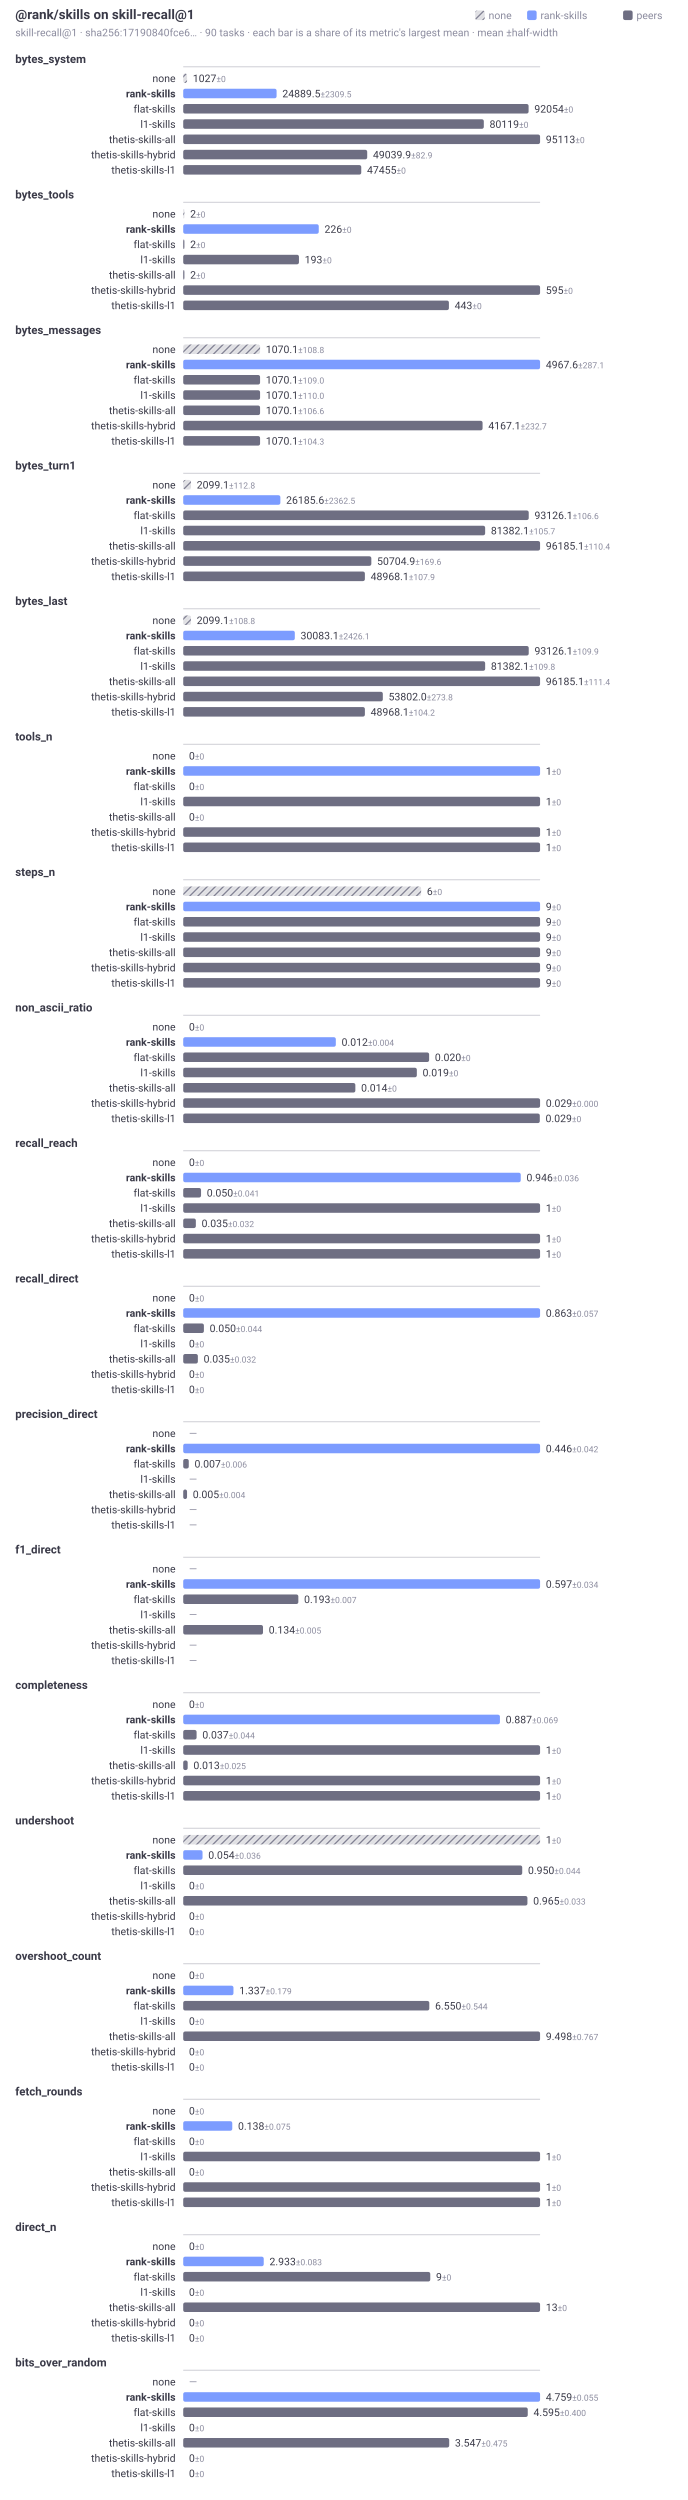
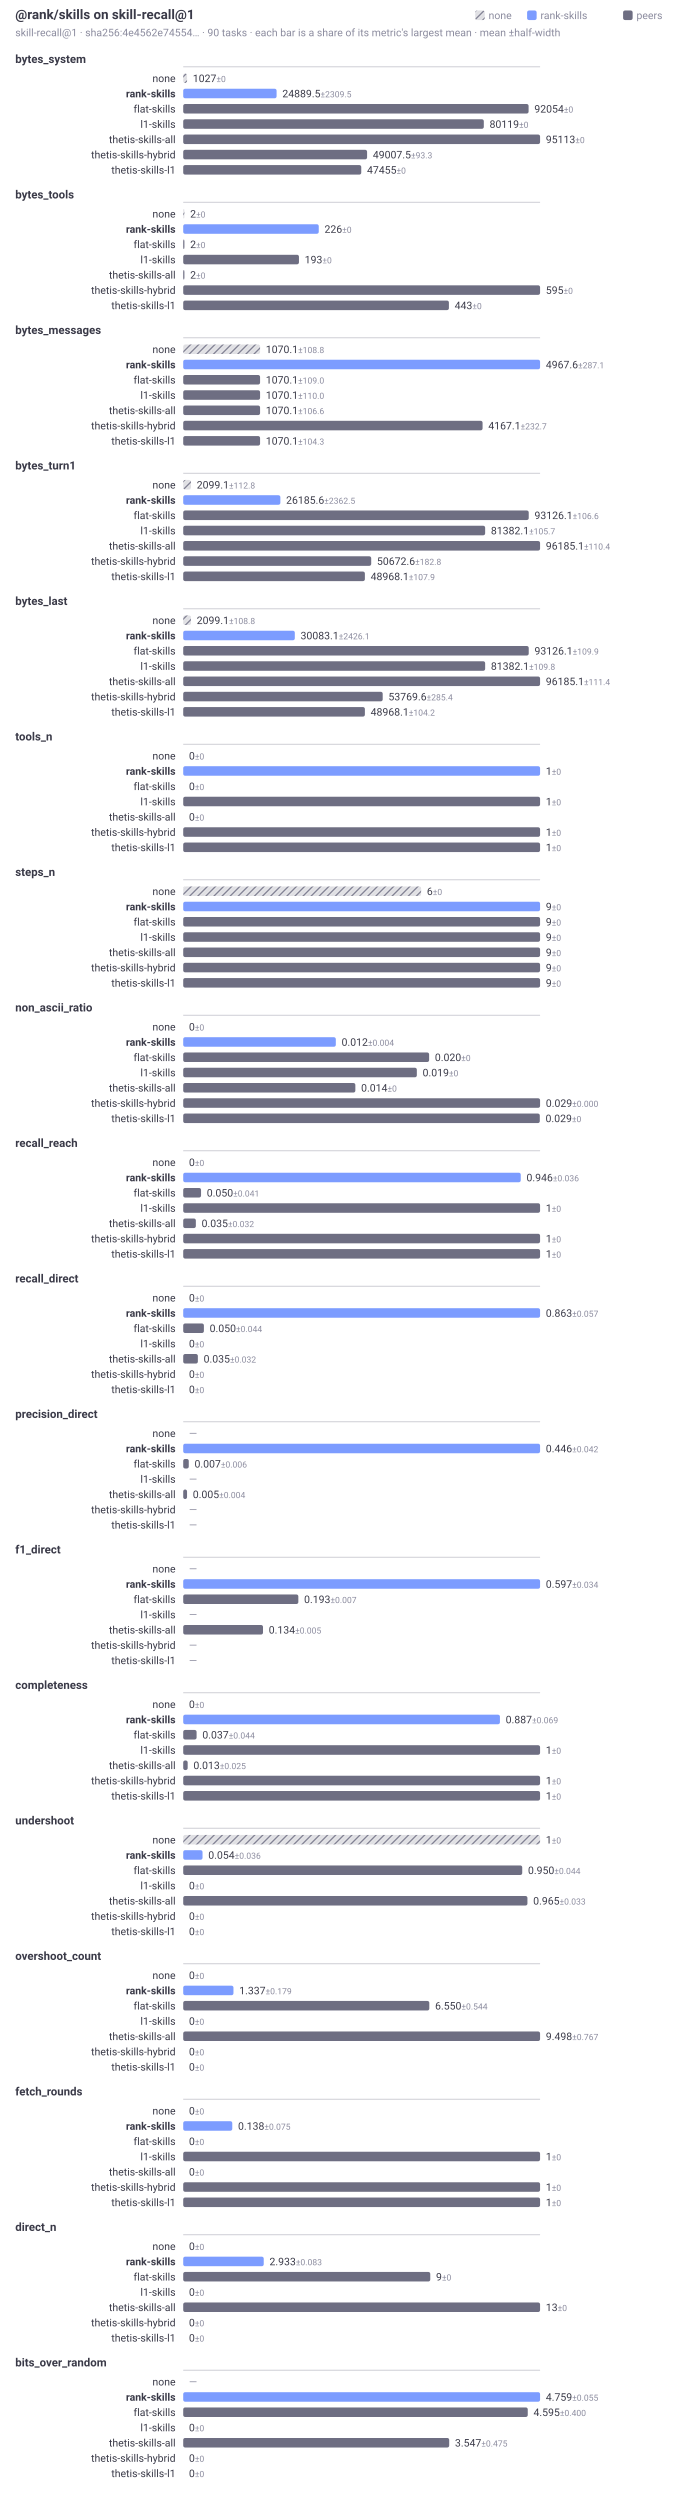
<svg xmlns="http://www.w3.org/2000/svg" width="720" height="2620" viewBox="0 0 720 2620" role="img" aria-labelledby="t d" font-family="system-ui, -apple-system, Segoe UI, Roboto, sans-serif">
  <style>.t{fill:#3a3a48}.f{fill:#8b8b9e}@media (prefers-color-scheme:dark){.t{fill:#d2d2dc}.f{fill:#9a9aae}}</style>
  <defs>
    <pattern id="hatch" width="6" height="6" patternUnits="userSpaceOnUse" patternTransform="rotate(45)">
      <rect width="6" height="6" fill="#6e6e82" fill-opacity="0.22" />
      <line x1="0" y1="0" x2="0" y2="6" stroke="#6e6e82" stroke-width="2" />
    </pattern>
  </defs>
  <text class="t" x="16" y="20" font-size="14" font-weight="600">@rank/skills on skill-recall@1</text>
-   <text class="f" x="16" y="38" font-size="11">skill-recall@1 · sha256:17190840fce6… · 90 tasks · each bar is a share of its metric's largest mean · mean ±half-width</text>
+   <text class="f" x="16" y="38" font-size="11">skill-recall@1 · sha256:4e4562e74554… · 90 tasks · each bar is a share of its metric's largest mean · mean ±half-width</text>
  <rect x="653" y="11" width="10" height="10" rx="2" fill="#6e6e82" />
  <text class="f" x="667" y="20" font-size="11">peers</text>
  <rect x="552.4" y="11" width="10" height="10" rx="2" fill="#7c9cff" />
  <text class="f" x="566.4" y="20" font-size="11">rank-skills</text>
  <rect x="498" y="11" width="10" height="10" rx="2" fill="url(#hatch)" />
  <text class="f" x="512" y="20" font-size="11">none</text>
  <text class="t" x="16" y="66" font-size="12" font-weight="600">bytes_system</text>
  <line x1="192" y1="70" x2="566" y2="70" stroke="#6e6e82" stroke-opacity="0.35" stroke-width="1" />
  <text class="t" x="184" y="86" font-size="11" text-anchor="end">none</text>
  <rect x="192" y="77" width="4.04" height="10" rx="2" fill="url(#hatch)" />
  <text class="t" x="202.04" y="86" font-size="11">1027<tspan class="f" font-size="9"> ±0</tspan>
  </text>
  <text class="t" x="184" y="102" font-size="11" text-anchor="end" font-weight="600">rank-skills</text>
  <rect x="192" y="93" width="97.87" height="10" rx="2" fill="#7c9cff" />
  <text class="t" x="295.87" y="102" font-size="11">24889.5<tspan class="f" font-size="9"> ±2309.5</tspan>
  </text>
  <text class="t" x="184" y="118" font-size="11" text-anchor="end">flat-skills</text>
  <rect x="192" y="109" width="361.97" height="10" rx="2" fill="#6e6e82" />
  <text class="t" x="559.97" y="118" font-size="11">92054<tspan class="f" font-size="9"> ±0</tspan>
  </text>
  <text class="t" x="184" y="134" font-size="11" text-anchor="end">l1-skills</text>
  <rect x="192" y="125" width="315.04" height="10" rx="2" fill="#6e6e82" />
  <text class="t" x="513.04" y="134" font-size="11">80119<tspan class="f" font-size="9"> ±0</tspan>
  </text>
  <text class="t" x="184" y="150" font-size="11" text-anchor="end">thetis-skills-all</text>
  <rect x="192" y="141" width="374" height="10" rx="2" fill="#6e6e82" />
  <text class="t" x="572" y="150" font-size="11">95113<tspan class="f" font-size="9"> ±0</tspan>
  </text>
  <text class="t" x="184" y="166" font-size="11" text-anchor="end">thetis-skills-hybrid</text>
-   <rect x="192" y="157" width="192.83" height="10" rx="2" fill="#6e6e82" />
-   <text class="t" x="390.83" y="166" font-size="11">49039.9<tspan class="f" font-size="9"> ±82.9</tspan>
+   <rect x="192" y="157" width="192.71" height="10" rx="2" fill="#6e6e82" />
+   <text class="t" x="390.71" y="166" font-size="11">49007.5<tspan class="f" font-size="9"> ±93.3</tspan>
  </text>
  <text class="t" x="184" y="182" font-size="11" text-anchor="end">thetis-skills-l1</text>
  <rect x="192" y="173" width="186.6" height="10" rx="2" fill="#6e6e82" />
  <text class="t" x="384.6" y="182" font-size="11">47455<tspan class="f" font-size="9"> ±0</tspan>
  </text>
  <text class="t" x="16" y="208" font-size="12" font-weight="600">bytes_tools</text>
  <line x1="192" y1="212" x2="566" y2="212" stroke="#6e6e82" stroke-opacity="0.35" stroke-width="1" />
  <text class="t" x="184" y="228" font-size="11" text-anchor="end">none</text>
  <rect x="192" y="219" width="1.26" height="10" rx="2" fill="url(#hatch)" />
  <text class="t" x="199.26" y="228" font-size="11">2<tspan class="f" font-size="9"> ±0</tspan>
  </text>
  <text class="t" x="184" y="244" font-size="11" text-anchor="end" font-weight="600">rank-skills</text>
  <rect x="192" y="235" width="142.06" height="10" rx="2" fill="#7c9cff" />
  <text class="t" x="340.06" y="244" font-size="11">226<tspan class="f" font-size="9"> ±0</tspan>
  </text>
  <text class="t" x="184" y="260" font-size="11" text-anchor="end">flat-skills</text>
  <rect x="192" y="251" width="1.26" height="10" rx="2" fill="#6e6e82" />
  <text class="t" x="199.26" y="260" font-size="11">2<tspan class="f" font-size="9"> ±0</tspan>
  </text>
  <text class="t" x="184" y="276" font-size="11" text-anchor="end">l1-skills</text>
  <rect x="192" y="267" width="121.31" height="10" rx="2" fill="#6e6e82" />
  <text class="t" x="319.31" y="276" font-size="11">193<tspan class="f" font-size="9"> ±0</tspan>
  </text>
  <text class="t" x="184" y="292" font-size="11" text-anchor="end">thetis-skills-all</text>
  <rect x="192" y="283" width="1.26" height="10" rx="2" fill="#6e6e82" />
  <text class="t" x="199.26" y="292" font-size="11">2<tspan class="f" font-size="9"> ±0</tspan>
  </text>
  <text class="t" x="184" y="308" font-size="11" text-anchor="end">thetis-skills-hybrid</text>
  <rect x="192" y="299" width="374" height="10" rx="2" fill="#6e6e82" />
  <text class="t" x="572" y="308" font-size="11">595<tspan class="f" font-size="9"> ±0</tspan>
  </text>
  <text class="t" x="184" y="324" font-size="11" text-anchor="end">thetis-skills-l1</text>
  <rect x="192" y="315" width="278.46" height="10" rx="2" fill="#6e6e82" />
  <text class="t" x="476.46" y="324" font-size="11">443<tspan class="f" font-size="9"> ±0</tspan>
  </text>
  <text class="t" x="16" y="350" font-size="12" font-weight="600">bytes_messages</text>
  <line x1="192" y1="354" x2="566" y2="354" stroke="#6e6e82" stroke-opacity="0.35" stroke-width="1" />
  <text class="t" x="184" y="370" font-size="11" text-anchor="end">none</text>
  <rect x="192" y="361" width="80.56" height="10" rx="2" fill="url(#hatch)" />
  <text class="t" x="278.56" y="370" font-size="11">1070.1<tspan class="f" font-size="9"> ±108.8</tspan>
  </text>
  <text class="t" x="184" y="386" font-size="11" text-anchor="end" font-weight="600">rank-skills</text>
  <rect x="192" y="377" width="374" height="10" rx="2" fill="#7c9cff" />
  <text class="t" x="572" y="386" font-size="11">4967.6<tspan class="f" font-size="9"> ±287.1</tspan>
  </text>
  <text class="t" x="184" y="402" font-size="11" text-anchor="end">flat-skills</text>
  <rect x="192" y="393" width="80.56" height="10" rx="2" fill="#6e6e82" />
  <text class="t" x="278.56" y="402" font-size="11">1070.1<tspan class="f" font-size="9"> ±109.0</tspan>
  </text>
  <text class="t" x="184" y="418" font-size="11" text-anchor="end">l1-skills</text>
  <rect x="192" y="409" width="80.56" height="10" rx="2" fill="#6e6e82" />
  <text class="t" x="278.56" y="418" font-size="11">1070.1<tspan class="f" font-size="9"> ±110.0</tspan>
  </text>
  <text class="t" x="184" y="434" font-size="11" text-anchor="end">thetis-skills-all</text>
  <rect x="192" y="425" width="80.56" height="10" rx="2" fill="#6e6e82" />
  <text class="t" x="278.56" y="434" font-size="11">1070.1<tspan class="f" font-size="9"> ±106.6</tspan>
  </text>
  <text class="t" x="184" y="450" font-size="11" text-anchor="end">thetis-skills-hybrid</text>
  <rect x="192" y="441" width="313.74" height="10" rx="2" fill="#6e6e82" />
  <text class="t" x="511.74" y="450" font-size="11">4167.1<tspan class="f" font-size="9"> ±232.7</tspan>
  </text>
  <text class="t" x="184" y="466" font-size="11" text-anchor="end">thetis-skills-l1</text>
  <rect x="192" y="457" width="80.56" height="10" rx="2" fill="#6e6e82" />
  <text class="t" x="278.56" y="466" font-size="11">1070.1<tspan class="f" font-size="9"> ±104.3</tspan>
  </text>
  <text class="t" x="16" y="492" font-size="12" font-weight="600">bytes_turn1</text>
  <line x1="192" y1="496" x2="566" y2="496" stroke="#6e6e82" stroke-opacity="0.35" stroke-width="1" />
  <text class="t" x="184" y="512" font-size="11" text-anchor="end">none</text>
  <rect x="192" y="503" width="8.16" height="10" rx="2" fill="url(#hatch)" />
  <text class="t" x="206.16" y="512" font-size="11">2099.1<tspan class="f" font-size="9"> ±112.8</tspan>
  </text>
  <text class="t" x="184" y="528" font-size="11" text-anchor="end" font-weight="600">rank-skills</text>
  <rect x="192" y="519" width="101.82" height="10" rx="2" fill="#7c9cff" />
  <text class="t" x="299.82" y="528" font-size="11">26185.6<tspan class="f" font-size="9"> ±2362.5</tspan>
  </text>
  <text class="t" x="184" y="544" font-size="11" text-anchor="end">flat-skills</text>
  <rect x="192" y="535" width="362.11" height="10" rx="2" fill="#6e6e82" />
  <text class="t" x="560.11" y="544" font-size="11">93126.1<tspan class="f" font-size="9"> ±106.6</tspan>
  </text>
  <text class="t" x="184" y="560" font-size="11" text-anchor="end">l1-skills</text>
  <rect x="192" y="551" width="316.44" height="10" rx="2" fill="#6e6e82" />
  <text class="t" x="514.44" y="560" font-size="11">81382.1<tspan class="f" font-size="9"> ±105.7</tspan>
  </text>
  <text class="t" x="184" y="576" font-size="11" text-anchor="end">thetis-skills-all</text>
  <rect x="192" y="567" width="374" height="10" rx="2" fill="#6e6e82" />
  <text class="t" x="572" y="576" font-size="11">96185.1<tspan class="f" font-size="9"> ±110.4</tspan>
  </text>
  <text class="t" x="184" y="592" font-size="11" text-anchor="end">thetis-skills-hybrid</text>
-   <rect x="192" y="583" width="197.16" height="10" rx="2" fill="#6e6e82" />
-   <text class="t" x="395.16" y="592" font-size="11">50704.9<tspan class="f" font-size="9"> ±169.6</tspan>
+   <rect x="192" y="583" width="197.03" height="10" rx="2" fill="#6e6e82" />
+   <text class="t" x="395.03" y="592" font-size="11">50672.6<tspan class="f" font-size="9"> ±182.8</tspan>
  </text>
  <text class="t" x="184" y="608" font-size="11" text-anchor="end">thetis-skills-l1</text>
  <rect x="192" y="599" width="190.4" height="10" rx="2" fill="#6e6e82" />
  <text class="t" x="388.4" y="608" font-size="11">48968.1<tspan class="f" font-size="9"> ±107.9</tspan>
  </text>
  <text class="t" x="16" y="634" font-size="12" font-weight="600">bytes_last</text>
  <line x1="192" y1="638" x2="566" y2="638" stroke="#6e6e82" stroke-opacity="0.35" stroke-width="1" />
  <text class="t" x="184" y="654" font-size="11" text-anchor="end">none</text>
  <rect x="192" y="645" width="8.16" height="10" rx="2" fill="url(#hatch)" />
  <text class="t" x="206.16" y="654" font-size="11">2099.1<tspan class="f" font-size="9"> ±108.8</tspan>
  </text>
  <text class="t" x="184" y="670" font-size="11" text-anchor="end" font-weight="600">rank-skills</text>
  <rect x="192" y="661" width="116.97" height="10" rx="2" fill="#7c9cff" />
  <text class="t" x="314.97" y="670" font-size="11">30083.1<tspan class="f" font-size="9"> ±2426.1</tspan>
  </text>
  <text class="t" x="184" y="686" font-size="11" text-anchor="end">flat-skills</text>
  <rect x="192" y="677" width="362.11" height="10" rx="2" fill="#6e6e82" />
  <text class="t" x="560.11" y="686" font-size="11">93126.1<tspan class="f" font-size="9"> ±109.9</tspan>
  </text>
  <text class="t" x="184" y="702" font-size="11" text-anchor="end">l1-skills</text>
  <rect x="192" y="693" width="316.44" height="10" rx="2" fill="#6e6e82" />
  <text class="t" x="514.44" y="702" font-size="11">81382.1<tspan class="f" font-size="9"> ±109.8</tspan>
  </text>
  <text class="t" x="184" y="718" font-size="11" text-anchor="end">thetis-skills-all</text>
  <rect x="192" y="709" width="374" height="10" rx="2" fill="#6e6e82" />
  <text class="t" x="572" y="718" font-size="11">96185.1<tspan class="f" font-size="9"> ±111.4</tspan>
  </text>
  <text class="t" x="184" y="734" font-size="11" text-anchor="end">thetis-skills-hybrid</text>
-   <rect x="192" y="725" width="209.2" height="10" rx="2" fill="#6e6e82" />
-   <text class="t" x="407.2" y="734" font-size="11">53802.0<tspan class="f" font-size="9"> ±273.8</tspan>
+   <rect x="192" y="725" width="209.07" height="10" rx="2" fill="#6e6e82" />
+   <text class="t" x="407.07" y="734" font-size="11">53769.6<tspan class="f" font-size="9"> ±285.4</tspan>
  </text>
  <text class="t" x="184" y="750" font-size="11" text-anchor="end">thetis-skills-l1</text>
  <rect x="192" y="741" width="190.4" height="10" rx="2" fill="#6e6e82" />
  <text class="t" x="388.4" y="750" font-size="11">48968.1<tspan class="f" font-size="9"> ±104.2</tspan>
  </text>
  <text class="t" x="16" y="776" font-size="12" font-weight="600">tools_n</text>
  <line x1="192" y1="780" x2="566" y2="780" stroke="#6e6e82" stroke-opacity="0.35" stroke-width="1" />
  <text class="t" x="184" y="796" font-size="11" text-anchor="end">none</text>
  <rect x="192" y="787" width="0" height="10" rx="2" fill="url(#hatch)" />
  <text class="t" x="198" y="796" font-size="11">0<tspan class="f" font-size="9"> ±0</tspan>
  </text>
  <text class="t" x="184" y="812" font-size="11" text-anchor="end" font-weight="600">rank-skills</text>
  <rect x="192" y="803" width="374" height="10" rx="2" fill="#7c9cff" />
  <text class="t" x="572" y="812" font-size="11">1<tspan class="f" font-size="9"> ±0</tspan>
  </text>
  <text class="t" x="184" y="828" font-size="11" text-anchor="end">flat-skills</text>
  <rect x="192" y="819" width="0" height="10" rx="2" fill="#6e6e82" />
  <text class="t" x="198" y="828" font-size="11">0<tspan class="f" font-size="9"> ±0</tspan>
  </text>
  <text class="t" x="184" y="844" font-size="11" text-anchor="end">l1-skills</text>
  <rect x="192" y="835" width="374" height="10" rx="2" fill="#6e6e82" />
  <text class="t" x="572" y="844" font-size="11">1<tspan class="f" font-size="9"> ±0</tspan>
  </text>
  <text class="t" x="184" y="860" font-size="11" text-anchor="end">thetis-skills-all</text>
  <rect x="192" y="851" width="0" height="10" rx="2" fill="#6e6e82" />
  <text class="t" x="198" y="860" font-size="11">0<tspan class="f" font-size="9"> ±0</tspan>
  </text>
  <text class="t" x="184" y="876" font-size="11" text-anchor="end">thetis-skills-hybrid</text>
  <rect x="192" y="867" width="374" height="10" rx="2" fill="#6e6e82" />
  <text class="t" x="572" y="876" font-size="11">1<tspan class="f" font-size="9"> ±0</tspan>
  </text>
  <text class="t" x="184" y="892" font-size="11" text-anchor="end">thetis-skills-l1</text>
  <rect x="192" y="883" width="374" height="10" rx="2" fill="#6e6e82" />
  <text class="t" x="572" y="892" font-size="11">1<tspan class="f" font-size="9"> ±0</tspan>
  </text>
  <text class="t" x="16" y="918" font-size="12" font-weight="600">steps_n</text>
  <line x1="192" y1="922" x2="566" y2="922" stroke="#6e6e82" stroke-opacity="0.35" stroke-width="1" />
  <text class="t" x="184" y="938" font-size="11" text-anchor="end">none</text>
  <rect x="192" y="929" width="249.33" height="10" rx="2" fill="url(#hatch)" />
  <text class="t" x="447.33" y="938" font-size="11">6<tspan class="f" font-size="9"> ±0</tspan>
  </text>
  <text class="t" x="184" y="954" font-size="11" text-anchor="end" font-weight="600">rank-skills</text>
  <rect x="192" y="945" width="374" height="10" rx="2" fill="#7c9cff" />
  <text class="t" x="572" y="954" font-size="11">9<tspan class="f" font-size="9"> ±0</tspan>
  </text>
  <text class="t" x="184" y="970" font-size="11" text-anchor="end">flat-skills</text>
  <rect x="192" y="961" width="374" height="10" rx="2" fill="#6e6e82" />
  <text class="t" x="572" y="970" font-size="11">9<tspan class="f" font-size="9"> ±0</tspan>
  </text>
  <text class="t" x="184" y="986" font-size="11" text-anchor="end">l1-skills</text>
  <rect x="192" y="977" width="374" height="10" rx="2" fill="#6e6e82" />
  <text class="t" x="572" y="986" font-size="11">9<tspan class="f" font-size="9"> ±0</tspan>
  </text>
  <text class="t" x="184" y="1002" font-size="11" text-anchor="end">thetis-skills-all</text>
  <rect x="192" y="993" width="374" height="10" rx="2" fill="#6e6e82" />
  <text class="t" x="572" y="1002" font-size="11">9<tspan class="f" font-size="9"> ±0</tspan>
  </text>
  <text class="t" x="184" y="1018" font-size="11" text-anchor="end">thetis-skills-hybrid</text>
  <rect x="192" y="1009" width="374" height="10" rx="2" fill="#6e6e82" />
  <text class="t" x="572" y="1018" font-size="11">9<tspan class="f" font-size="9"> ±0</tspan>
  </text>
  <text class="t" x="184" y="1034" font-size="11" text-anchor="end">thetis-skills-l1</text>
  <rect x="192" y="1025" width="374" height="10" rx="2" fill="#6e6e82" />
  <text class="t" x="572" y="1034" font-size="11">9<tspan class="f" font-size="9"> ±0</tspan>
  </text>
  <text class="t" x="16" y="1060" font-size="12" font-weight="600">non_ascii_ratio</text>
  <line x1="192" y1="1064" x2="566" y2="1064" stroke="#6e6e82" stroke-opacity="0.35" stroke-width="1" />
  <text class="t" x="184" y="1080" font-size="11" text-anchor="end">none</text>
  <rect x="192" y="1071" width="0" height="10" rx="2" fill="url(#hatch)" />
  <text class="t" x="198" y="1080" font-size="11">0<tspan class="f" font-size="9"> ±0</tspan>
  </text>
  <text class="t" x="184" y="1096" font-size="11" text-anchor="end" font-weight="600">rank-skills</text>
  <rect x="192" y="1087" width="159.94" height="10" rx="2" fill="#7c9cff" />
  <text class="t" x="357.94" y="1096" font-size="11">0.012<tspan class="f" font-size="9"> ±0.004</tspan>
  </text>
  <text class="t" x="184" y="1112" font-size="11" text-anchor="end">flat-skills</text>
  <rect x="192" y="1103" width="257.73" height="10" rx="2" fill="#6e6e82" />
  <text class="t" x="455.73" y="1112" font-size="11">0.020<tspan class="f" font-size="9"> ±0</tspan>
  </text>
  <text class="t" x="184" y="1128" font-size="11" text-anchor="end">l1-skills</text>
  <rect x="192" y="1119" width="244.85" height="10" rx="2" fill="#6e6e82" />
  <text class="t" x="442.85" y="1128" font-size="11">0.019<tspan class="f" font-size="9"> ±0</tspan>
  </text>
  <text class="t" x="184" y="1144" font-size="11" text-anchor="end">thetis-skills-all</text>
  <rect x="192" y="1135" width="180.41" height="10" rx="2" fill="#6e6e82" />
  <text class="t" x="378.41" y="1144" font-size="11">0.014<tspan class="f" font-size="9"> ±0</tspan>
  </text>
  <text class="t" x="184" y="1160" font-size="11" text-anchor="end">thetis-skills-hybrid</text>
  <rect x="192" y="1151" width="374" height="10" rx="2" fill="#6e6e82" />
  <text class="t" x="572" y="1160" font-size="11">0.029<tspan class="f" font-size="9"> ±0.000</tspan>
  </text>
  <text class="t" x="184" y="1176" font-size="11" text-anchor="end">thetis-skills-l1</text>
  <rect x="192" y="1167" width="373.71" height="10" rx="2" fill="#6e6e82" />
  <text class="t" x="571.71" y="1176" font-size="11">0.029<tspan class="f" font-size="9"> ±0</tspan>
  </text>
  <text class="t" x="16" y="1202" font-size="12" font-weight="600">recall_reach</text>
  <line x1="192" y1="1206" x2="566" y2="1206" stroke="#6e6e82" stroke-opacity="0.35" stroke-width="1" />
  <text class="t" x="184" y="1222" font-size="11" text-anchor="end">none</text>
  <rect x="192" y="1213" width="0" height="10" rx="2" fill="url(#hatch)" />
  <text class="t" x="198" y="1222" font-size="11">0<tspan class="f" font-size="9"> ±0</tspan>
  </text>
  <text class="t" x="184" y="1238" font-size="11" text-anchor="end" font-weight="600">rank-skills</text>
  <rect x="192" y="1229" width="353.74" height="10" rx="2" fill="#7c9cff" />
  <text class="t" x="551.74" y="1238" font-size="11">0.946<tspan class="f" font-size="9"> ±0.036</tspan>
  </text>
  <text class="t" x="184" y="1254" font-size="11" text-anchor="end">flat-skills</text>
  <rect x="192" y="1245" width="18.7" height="10" rx="2" fill="#6e6e82" />
  <text class="t" x="216.7" y="1254" font-size="11">0.050<tspan class="f" font-size="9"> ±0.041</tspan>
  </text>
  <text class="t" x="184" y="1270" font-size="11" text-anchor="end">l1-skills</text>
  <rect x="192" y="1261" width="374" height="10" rx="2" fill="#6e6e82" />
  <text class="t" x="572" y="1270" font-size="11">1<tspan class="f" font-size="9"> ±0</tspan>
  </text>
  <text class="t" x="184" y="1286" font-size="11" text-anchor="end">thetis-skills-all</text>
  <rect x="192" y="1277" width="13.25" height="10" rx="2" fill="#6e6e82" />
  <text class="t" x="211.25" y="1286" font-size="11">0.035<tspan class="f" font-size="9"> ±0.032</tspan>
  </text>
  <text class="t" x="184" y="1302" font-size="11" text-anchor="end">thetis-skills-hybrid</text>
  <rect x="192" y="1293" width="374" height="10" rx="2" fill="#6e6e82" />
  <text class="t" x="572" y="1302" font-size="11">1<tspan class="f" font-size="9"> ±0</tspan>
  </text>
  <text class="t" x="184" y="1318" font-size="11" text-anchor="end">thetis-skills-l1</text>
  <rect x="192" y="1309" width="374" height="10" rx="2" fill="#6e6e82" />
  <text class="t" x="572" y="1318" font-size="11">1<tspan class="f" font-size="9"> ±0</tspan>
  </text>
  <text class="t" x="16" y="1344" font-size="12" font-weight="600">recall_direct</text>
  <line x1="192" y1="1348" x2="566" y2="1348" stroke="#6e6e82" stroke-opacity="0.35" stroke-width="1" />
  <text class="t" x="184" y="1364" font-size="11" text-anchor="end">none</text>
  <rect x="192" y="1355" width="0" height="10" rx="2" fill="url(#hatch)" />
  <text class="t" x="198" y="1364" font-size="11">0<tspan class="f" font-size="9"> ±0</tspan>
  </text>
  <text class="t" x="184" y="1380" font-size="11" text-anchor="end" font-weight="600">rank-skills</text>
  <rect x="192" y="1371" width="374" height="10" rx="2" fill="#7c9cff" />
  <text class="t" x="572" y="1380" font-size="11">0.863<tspan class="f" font-size="9"> ±0.057</tspan>
  </text>
  <text class="t" x="184" y="1396" font-size="11" text-anchor="end">flat-skills</text>
  <rect x="192" y="1387" width="21.68" height="10" rx="2" fill="#6e6e82" />
  <text class="t" x="219.68" y="1396" font-size="11">0.050<tspan class="f" font-size="9"> ±0.044</tspan>
  </text>
  <text class="t" x="184" y="1412" font-size="11" text-anchor="end">l1-skills</text>
  <rect x="192" y="1403" width="0" height="10" rx="2" fill="#6e6e82" />
  <text class="t" x="198" y="1412" font-size="11">0<tspan class="f" font-size="9"> ±0</tspan>
  </text>
  <text class="t" x="184" y="1428" font-size="11" text-anchor="end">thetis-skills-all</text>
  <rect x="192" y="1419" width="15.36" height="10" rx="2" fill="#6e6e82" />
  <text class="t" x="213.36" y="1428" font-size="11">0.035<tspan class="f" font-size="9"> ±0.032</tspan>
  </text>
  <text class="t" x="184" y="1444" font-size="11" text-anchor="end">thetis-skills-hybrid</text>
  <rect x="192" y="1435" width="0" height="10" rx="2" fill="#6e6e82" />
  <text class="t" x="198" y="1444" font-size="11">0<tspan class="f" font-size="9"> ±0</tspan>
  </text>
  <text class="t" x="184" y="1460" font-size="11" text-anchor="end">thetis-skills-l1</text>
  <rect x="192" y="1451" width="0" height="10" rx="2" fill="#6e6e82" />
  <text class="t" x="198" y="1460" font-size="11">0<tspan class="f" font-size="9"> ±0</tspan>
  </text>
  <text class="t" x="16" y="1486" font-size="12" font-weight="600">precision_direct</text>
  <line x1="192" y1="1490" x2="566" y2="1490" stroke="#6e6e82" stroke-opacity="0.35" stroke-width="1" />
  <text class="t" x="184" y="1506" font-size="11" text-anchor="end">none</text>
  <rect x="192" y="1497" width="0" height="10" rx="2" fill="url(#hatch)" />
  <text class="f" x="198" y="1506" font-size="11">—</text>
  <text class="t" x="184" y="1522" font-size="11" text-anchor="end" font-weight="600">rank-skills</text>
  <rect x="192" y="1513" width="374" height="10" rx="2" fill="#7c9cff" />
  <text class="t" x="572" y="1522" font-size="11">0.446<tspan class="f" font-size="9"> ±0.042</tspan>
  </text>
  <text class="t" x="184" y="1538" font-size="11" text-anchor="end">flat-skills</text>
  <rect x="192" y="1529" width="5.83" height="10" rx="2" fill="#6e6e82" />
  <text class="t" x="203.83" y="1538" font-size="11">0.007<tspan class="f" font-size="9"> ±0.006</tspan>
  </text>
  <text class="t" x="184" y="1554" font-size="11" text-anchor="end">l1-skills</text>
  <rect x="192" y="1545" width="0" height="10" rx="2" fill="#6e6e82" />
  <text class="f" x="198" y="1554" font-size="11">—</text>
  <text class="t" x="184" y="1570" font-size="11" text-anchor="end">thetis-skills-all</text>
  <rect x="192" y="1561" width="4.03" height="10" rx="2" fill="#6e6e82" />
  <text class="t" x="202.03" y="1570" font-size="11">0.005<tspan class="f" font-size="9"> ±0.004</tspan>
  </text>
  <text class="t" x="184" y="1586" font-size="11" text-anchor="end">thetis-skills-hybrid</text>
  <rect x="192" y="1577" width="0" height="10" rx="2" fill="#6e6e82" />
  <text class="f" x="198" y="1586" font-size="11">—</text>
  <text class="t" x="184" y="1602" font-size="11" text-anchor="end">thetis-skills-l1</text>
  <rect x="192" y="1593" width="0" height="10" rx="2" fill="#6e6e82" />
  <text class="f" x="198" y="1602" font-size="11">—</text>
  <text class="t" x="16" y="1628" font-size="12" font-weight="600">f1_direct</text>
  <line x1="192" y1="1632" x2="566" y2="1632" stroke="#6e6e82" stroke-opacity="0.35" stroke-width="1" />
  <text class="t" x="184" y="1648" font-size="11" text-anchor="end">none</text>
  <rect x="192" y="1639" width="0" height="10" rx="2" fill="url(#hatch)" />
  <text class="f" x="198" y="1648" font-size="11">—</text>
  <text class="t" x="184" y="1664" font-size="11" text-anchor="end" font-weight="600">rank-skills</text>
  <rect x="192" y="1655" width="374" height="10" rx="2" fill="#7c9cff" />
  <text class="t" x="572" y="1664" font-size="11">0.597<tspan class="f" font-size="9"> ±0.034</tspan>
  </text>
  <text class="t" x="184" y="1680" font-size="11" text-anchor="end">flat-skills</text>
  <rect x="192" y="1671" width="120.66" height="10" rx="2" fill="#6e6e82" />
  <text class="t" x="318.66" y="1680" font-size="11">0.193<tspan class="f" font-size="9"> ±0.007</tspan>
  </text>
  <text class="t" x="184" y="1696" font-size="11" text-anchor="end">l1-skills</text>
  <rect x="192" y="1687" width="0" height="10" rx="2" fill="#6e6e82" />
  <text class="f" x="198" y="1696" font-size="11">—</text>
  <text class="t" x="184" y="1712" font-size="11" text-anchor="end">thetis-skills-all</text>
  <rect x="192" y="1703" width="83.63" height="10" rx="2" fill="#6e6e82" />
  <text class="t" x="281.63" y="1712" font-size="11">0.134<tspan class="f" font-size="9"> ±0.005</tspan>
  </text>
  <text class="t" x="184" y="1728" font-size="11" text-anchor="end">thetis-skills-hybrid</text>
  <rect x="192" y="1719" width="0" height="10" rx="2" fill="#6e6e82" />
  <text class="f" x="198" y="1728" font-size="11">—</text>
  <text class="t" x="184" y="1744" font-size="11" text-anchor="end">thetis-skills-l1</text>
  <rect x="192" y="1735" width="0" height="10" rx="2" fill="#6e6e82" />
  <text class="f" x="198" y="1744" font-size="11">—</text>
  <text class="t" x="16" y="1770" font-size="12" font-weight="600">completeness</text>
  <line x1="192" y1="1774" x2="566" y2="1774" stroke="#6e6e82" stroke-opacity="0.35" stroke-width="1" />
  <text class="t" x="184" y="1790" font-size="11" text-anchor="end">none</text>
  <rect x="192" y="1781" width="0" height="10" rx="2" fill="url(#hatch)" />
  <text class="t" x="198" y="1790" font-size="11">0<tspan class="f" font-size="9"> ±0</tspan>
  </text>
  <text class="t" x="184" y="1806" font-size="11" text-anchor="end" font-weight="600">rank-skills</text>
  <rect x="192" y="1797" width="331.93" height="10" rx="2" fill="#7c9cff" />
  <text class="t" x="529.92" y="1806" font-size="11">0.887<tspan class="f" font-size="9"> ±0.069</tspan>
  </text>
  <text class="t" x="184" y="1822" font-size="11" text-anchor="end">flat-skills</text>
  <rect x="192" y="1813" width="14.03" height="10" rx="2" fill="#6e6e82" />
  <text class="t" x="212.03" y="1822" font-size="11">0.037<tspan class="f" font-size="9"> ±0.044</tspan>
  </text>
  <text class="t" x="184" y="1838" font-size="11" text-anchor="end">l1-skills</text>
  <rect x="192" y="1829" width="374" height="10" rx="2" fill="#6e6e82" />
  <text class="t" x="572" y="1838" font-size="11">1<tspan class="f" font-size="9"> ±0</tspan>
  </text>
  <text class="t" x="184" y="1854" font-size="11" text-anchor="end">thetis-skills-all</text>
  <rect x="192" y="1845" width="4.68" height="10" rx="2" fill="#6e6e82" />
  <text class="t" x="202.68" y="1854" font-size="11">0.013<tspan class="f" font-size="9"> ±0.025</tspan>
  </text>
  <text class="t" x="184" y="1870" font-size="11" text-anchor="end">thetis-skills-hybrid</text>
  <rect x="192" y="1861" width="374" height="10" rx="2" fill="#6e6e82" />
  <text class="t" x="572" y="1870" font-size="11">1<tspan class="f" font-size="9"> ±0</tspan>
  </text>
  <text class="t" x="184" y="1886" font-size="11" text-anchor="end">thetis-skills-l1</text>
  <rect x="192" y="1877" width="374" height="10" rx="2" fill="#6e6e82" />
  <text class="t" x="572" y="1886" font-size="11">1<tspan class="f" font-size="9"> ±0</tspan>
  </text>
  <text class="t" x="16" y="1912" font-size="12" font-weight="600">undershoot</text>
  <line x1="192" y1="1916" x2="566" y2="1916" stroke="#6e6e82" stroke-opacity="0.35" stroke-width="1" />
  <text class="t" x="184" y="1932" font-size="11" text-anchor="end">none</text>
  <rect x="192" y="1923" width="374" height="10" rx="2" fill="url(#hatch)" />
  <text class="t" x="572" y="1932" font-size="11">1<tspan class="f" font-size="9"> ±0</tspan>
  </text>
  <text class="t" x="184" y="1948" font-size="11" text-anchor="end" font-weight="600">rank-skills</text>
  <rect x="192" y="1939" width="20.26" height="10" rx="2" fill="#7c9cff" />
  <text class="t" x="218.26" y="1948" font-size="11">0.054<tspan class="f" font-size="9"> ±0.036</tspan>
  </text>
  <text class="t" x="184" y="1964" font-size="11" text-anchor="end">flat-skills</text>
  <rect x="192" y="1955" width="355.3" height="10" rx="2" fill="#6e6e82" />
  <text class="t" x="553.3" y="1964" font-size="11">0.950<tspan class="f" font-size="9"> ±0.044</tspan>
  </text>
  <text class="t" x="184" y="1980" font-size="11" text-anchor="end">l1-skills</text>
  <rect x="192" y="1971" width="0" height="10" rx="2" fill="#6e6e82" />
  <text class="t" x="198" y="1980" font-size="11">0<tspan class="f" font-size="9"> ±0</tspan>
  </text>
  <text class="t" x="184" y="1996" font-size="11" text-anchor="end">thetis-skills-all</text>
  <rect x="192" y="1987" width="360.75" height="10" rx="2" fill="#6e6e82" />
  <text class="t" x="558.75" y="1996" font-size="11">0.965<tspan class="f" font-size="9"> ±0.033</tspan>
  </text>
  <text class="t" x="184" y="2012" font-size="11" text-anchor="end">thetis-skills-hybrid</text>
  <rect x="192" y="2003" width="0" height="10" rx="2" fill="#6e6e82" />
  <text class="t" x="198" y="2012" font-size="11">0<tspan class="f" font-size="9"> ±0</tspan>
  </text>
  <text class="t" x="184" y="2028" font-size="11" text-anchor="end">thetis-skills-l1</text>
  <rect x="192" y="2019" width="0" height="10" rx="2" fill="#6e6e82" />
  <text class="t" x="198" y="2028" font-size="11">0<tspan class="f" font-size="9"> ±0</tspan>
  </text>
  <text class="t" x="16" y="2054" font-size="12" font-weight="600">overshoot_count</text>
  <line x1="192" y1="2058" x2="566" y2="2058" stroke="#6e6e82" stroke-opacity="0.35" stroke-width="1" />
  <text class="t" x="184" y="2074" font-size="11" text-anchor="end">none</text>
  <rect x="192" y="2065" width="0" height="10" rx="2" fill="url(#hatch)" />
  <text class="t" x="198" y="2074" font-size="11">0<tspan class="f" font-size="9"> ±0</tspan>
  </text>
  <text class="t" x="184" y="2090" font-size="11" text-anchor="end" font-weight="600">rank-skills</text>
  <rect x="192" y="2081" width="52.67" height="10" rx="2" fill="#7c9cff" />
  <text class="t" x="250.67" y="2090" font-size="11">1.337<tspan class="f" font-size="9"> ±0.179</tspan>
  </text>
  <text class="t" x="184" y="2106" font-size="11" text-anchor="end">flat-skills</text>
  <rect x="192" y="2097" width="257.92" height="10" rx="2" fill="#6e6e82" />
  <text class="t" x="455.92" y="2106" font-size="11">6.550<tspan class="f" font-size="9"> ±0.544</tspan>
  </text>
  <text class="t" x="184" y="2122" font-size="11" text-anchor="end">l1-skills</text>
  <rect x="192" y="2113" width="0" height="10" rx="2" fill="#6e6e82" />
  <text class="t" x="198" y="2122" font-size="11">0<tspan class="f" font-size="9"> ±0</tspan>
  </text>
  <text class="t" x="184" y="2138" font-size="11" text-anchor="end">thetis-skills-all</text>
  <rect x="192" y="2129" width="374" height="10" rx="2" fill="#6e6e82" />
  <text class="t" x="572" y="2138" font-size="11">9.498<tspan class="f" font-size="9"> ±0.767</tspan>
  </text>
  <text class="t" x="184" y="2154" font-size="11" text-anchor="end">thetis-skills-hybrid</text>
  <rect x="192" y="2145" width="0" height="10" rx="2" fill="#6e6e82" />
  <text class="t" x="198" y="2154" font-size="11">0<tspan class="f" font-size="9"> ±0</tspan>
  </text>
  <text class="t" x="184" y="2170" font-size="11" text-anchor="end">thetis-skills-l1</text>
  <rect x="192" y="2161" width="0" height="10" rx="2" fill="#6e6e82" />
  <text class="t" x="198" y="2170" font-size="11">0<tspan class="f" font-size="9"> ±0</tspan>
  </text>
  <text class="t" x="16" y="2196" font-size="12" font-weight="600">fetch_rounds</text>
  <line x1="192" y1="2200" x2="566" y2="2200" stroke="#6e6e82" stroke-opacity="0.35" stroke-width="1" />
  <text class="t" x="184" y="2216" font-size="11" text-anchor="end">none</text>
  <rect x="192" y="2207" width="0" height="10" rx="2" fill="url(#hatch)" />
  <text class="t" x="198" y="2216" font-size="11">0<tspan class="f" font-size="9"> ±0</tspan>
  </text>
  <text class="t" x="184" y="2232" font-size="11" text-anchor="end" font-weight="600">rank-skills</text>
  <rect x="192" y="2223" width="51.43" height="10" rx="2" fill="#7c9cff" />
  <text class="t" x="249.43" y="2232" font-size="11">0.138<tspan class="f" font-size="9"> ±0.075</tspan>
  </text>
  <text class="t" x="184" y="2248" font-size="11" text-anchor="end">flat-skills</text>
  <rect x="192" y="2239" width="0" height="10" rx="2" fill="#6e6e82" />
  <text class="t" x="198" y="2248" font-size="11">0<tspan class="f" font-size="9"> ±0</tspan>
  </text>
  <text class="t" x="184" y="2264" font-size="11" text-anchor="end">l1-skills</text>
  <rect x="192" y="2255" width="374" height="10" rx="2" fill="#6e6e82" />
  <text class="t" x="572" y="2264" font-size="11">1<tspan class="f" font-size="9"> ±0</tspan>
  </text>
  <text class="t" x="184" y="2280" font-size="11" text-anchor="end">thetis-skills-all</text>
  <rect x="192" y="2271" width="0" height="10" rx="2" fill="#6e6e82" />
  <text class="t" x="198" y="2280" font-size="11">0<tspan class="f" font-size="9"> ±0</tspan>
  </text>
  <text class="t" x="184" y="2296" font-size="11" text-anchor="end">thetis-skills-hybrid</text>
  <rect x="192" y="2287" width="374" height="10" rx="2" fill="#6e6e82" />
  <text class="t" x="572" y="2296" font-size="11">1<tspan class="f" font-size="9"> ±0</tspan>
  </text>
  <text class="t" x="184" y="2312" font-size="11" text-anchor="end">thetis-skills-l1</text>
  <rect x="192" y="2303" width="374" height="10" rx="2" fill="#6e6e82" />
  <text class="t" x="572" y="2312" font-size="11">1<tspan class="f" font-size="9"> ±0</tspan>
  </text>
  <text class="t" x="16" y="2338" font-size="12" font-weight="600">direct_n</text>
  <line x1="192" y1="2342" x2="566" y2="2342" stroke="#6e6e82" stroke-opacity="0.35" stroke-width="1" />
  <text class="t" x="184" y="2358" font-size="11" text-anchor="end">none</text>
  <rect x="192" y="2349" width="0" height="10" rx="2" fill="url(#hatch)" />
  <text class="t" x="198" y="2358" font-size="11">0<tspan class="f" font-size="9"> ±0</tspan>
  </text>
  <text class="t" x="184" y="2374" font-size="11" text-anchor="end" font-weight="600">rank-skills</text>
  <rect x="192" y="2365" width="84.39" height="10" rx="2" fill="#7c9cff" />
  <text class="t" x="282.39" y="2374" font-size="11">2.933<tspan class="f" font-size="9"> ±0.083</tspan>
  </text>
  <text class="t" x="184" y="2390" font-size="11" text-anchor="end">flat-skills</text>
  <rect x="192" y="2381" width="258.92" height="10" rx="2" fill="#6e6e82" />
  <text class="t" x="456.92" y="2390" font-size="11">9<tspan class="f" font-size="9"> ±0</tspan>
  </text>
  <text class="t" x="184" y="2406" font-size="11" text-anchor="end">l1-skills</text>
  <rect x="192" y="2397" width="0" height="10" rx="2" fill="#6e6e82" />
  <text class="t" x="198" y="2406" font-size="11">0<tspan class="f" font-size="9"> ±0</tspan>
  </text>
  <text class="t" x="184" y="2422" font-size="11" text-anchor="end">thetis-skills-all</text>
  <rect x="192" y="2413" width="374" height="10" rx="2" fill="#6e6e82" />
  <text class="t" x="572" y="2422" font-size="11">13<tspan class="f" font-size="9"> ±0</tspan>
  </text>
  <text class="t" x="184" y="2438" font-size="11" text-anchor="end">thetis-skills-hybrid</text>
  <rect x="192" y="2429" width="0" height="10" rx="2" fill="#6e6e82" />
  <text class="t" x="198" y="2438" font-size="11">0<tspan class="f" font-size="9"> ±0</tspan>
  </text>
  <text class="t" x="184" y="2454" font-size="11" text-anchor="end">thetis-skills-l1</text>
  <rect x="192" y="2445" width="0" height="10" rx="2" fill="#6e6e82" />
  <text class="t" x="198" y="2454" font-size="11">0<tspan class="f" font-size="9"> ±0</tspan>
  </text>
  <text class="t" x="16" y="2480" font-size="12" font-weight="600">bits_over_random</text>
  <line x1="192" y1="2484" x2="566" y2="2484" stroke="#6e6e82" stroke-opacity="0.35" stroke-width="1" />
  <text class="t" x="184" y="2500" font-size="11" text-anchor="end">none</text>
  <rect x="192" y="2491" width="0" height="10" rx="2" fill="url(#hatch)" />
  <text class="f" x="198" y="2500" font-size="11">—</text>
  <text class="t" x="184" y="2516" font-size="11" text-anchor="end" font-weight="600">rank-skills</text>
  <rect x="192" y="2507" width="374" height="10" rx="2" fill="#7c9cff" />
  <text class="t" x="572" y="2516" font-size="11">4.759<tspan class="f" font-size="9"> ±0.055</tspan>
  </text>
  <text class="t" x="184" y="2532" font-size="11" text-anchor="end">flat-skills</text>
  <rect x="192" y="2523" width="361.09" height="10" rx="2" fill="#6e6e82" />
  <text class="t" x="559.09" y="2532" font-size="11">4.595<tspan class="f" font-size="9"> ±0.400</tspan>
  </text>
  <text class="t" x="184" y="2548" font-size="11" text-anchor="end">l1-skills</text>
  <rect x="192" y="2539" width="0" height="10" rx="2" fill="#6e6e82" />
  <text class="t" x="198" y="2548" font-size="11">0<tspan class="f" font-size="9"> ±0</tspan>
  </text>
  <text class="t" x="184" y="2564" font-size="11" text-anchor="end">thetis-skills-all</text>
  <rect x="192" y="2555" width="278.77" height="10" rx="2" fill="#6e6e82" />
  <text class="t" x="476.77" y="2564" font-size="11">3.547<tspan class="f" font-size="9"> ±0.475</tspan>
  </text>
  <text class="t" x="184" y="2580" font-size="11" text-anchor="end">thetis-skills-hybrid</text>
  <rect x="192" y="2571" width="0" height="10" rx="2" fill="#6e6e82" />
  <text class="t" x="198" y="2580" font-size="11">0<tspan class="f" font-size="9"> ±0</tspan>
  </text>
  <text class="t" x="184" y="2596" font-size="11" text-anchor="end">thetis-skills-l1</text>
  <rect x="192" y="2587" width="0" height="10" rx="2" fill="#6e6e82" />
  <text class="t" x="198" y="2596" font-size="11">0<tspan class="f" font-size="9"> ±0</tspan>
  </text>
</svg>
